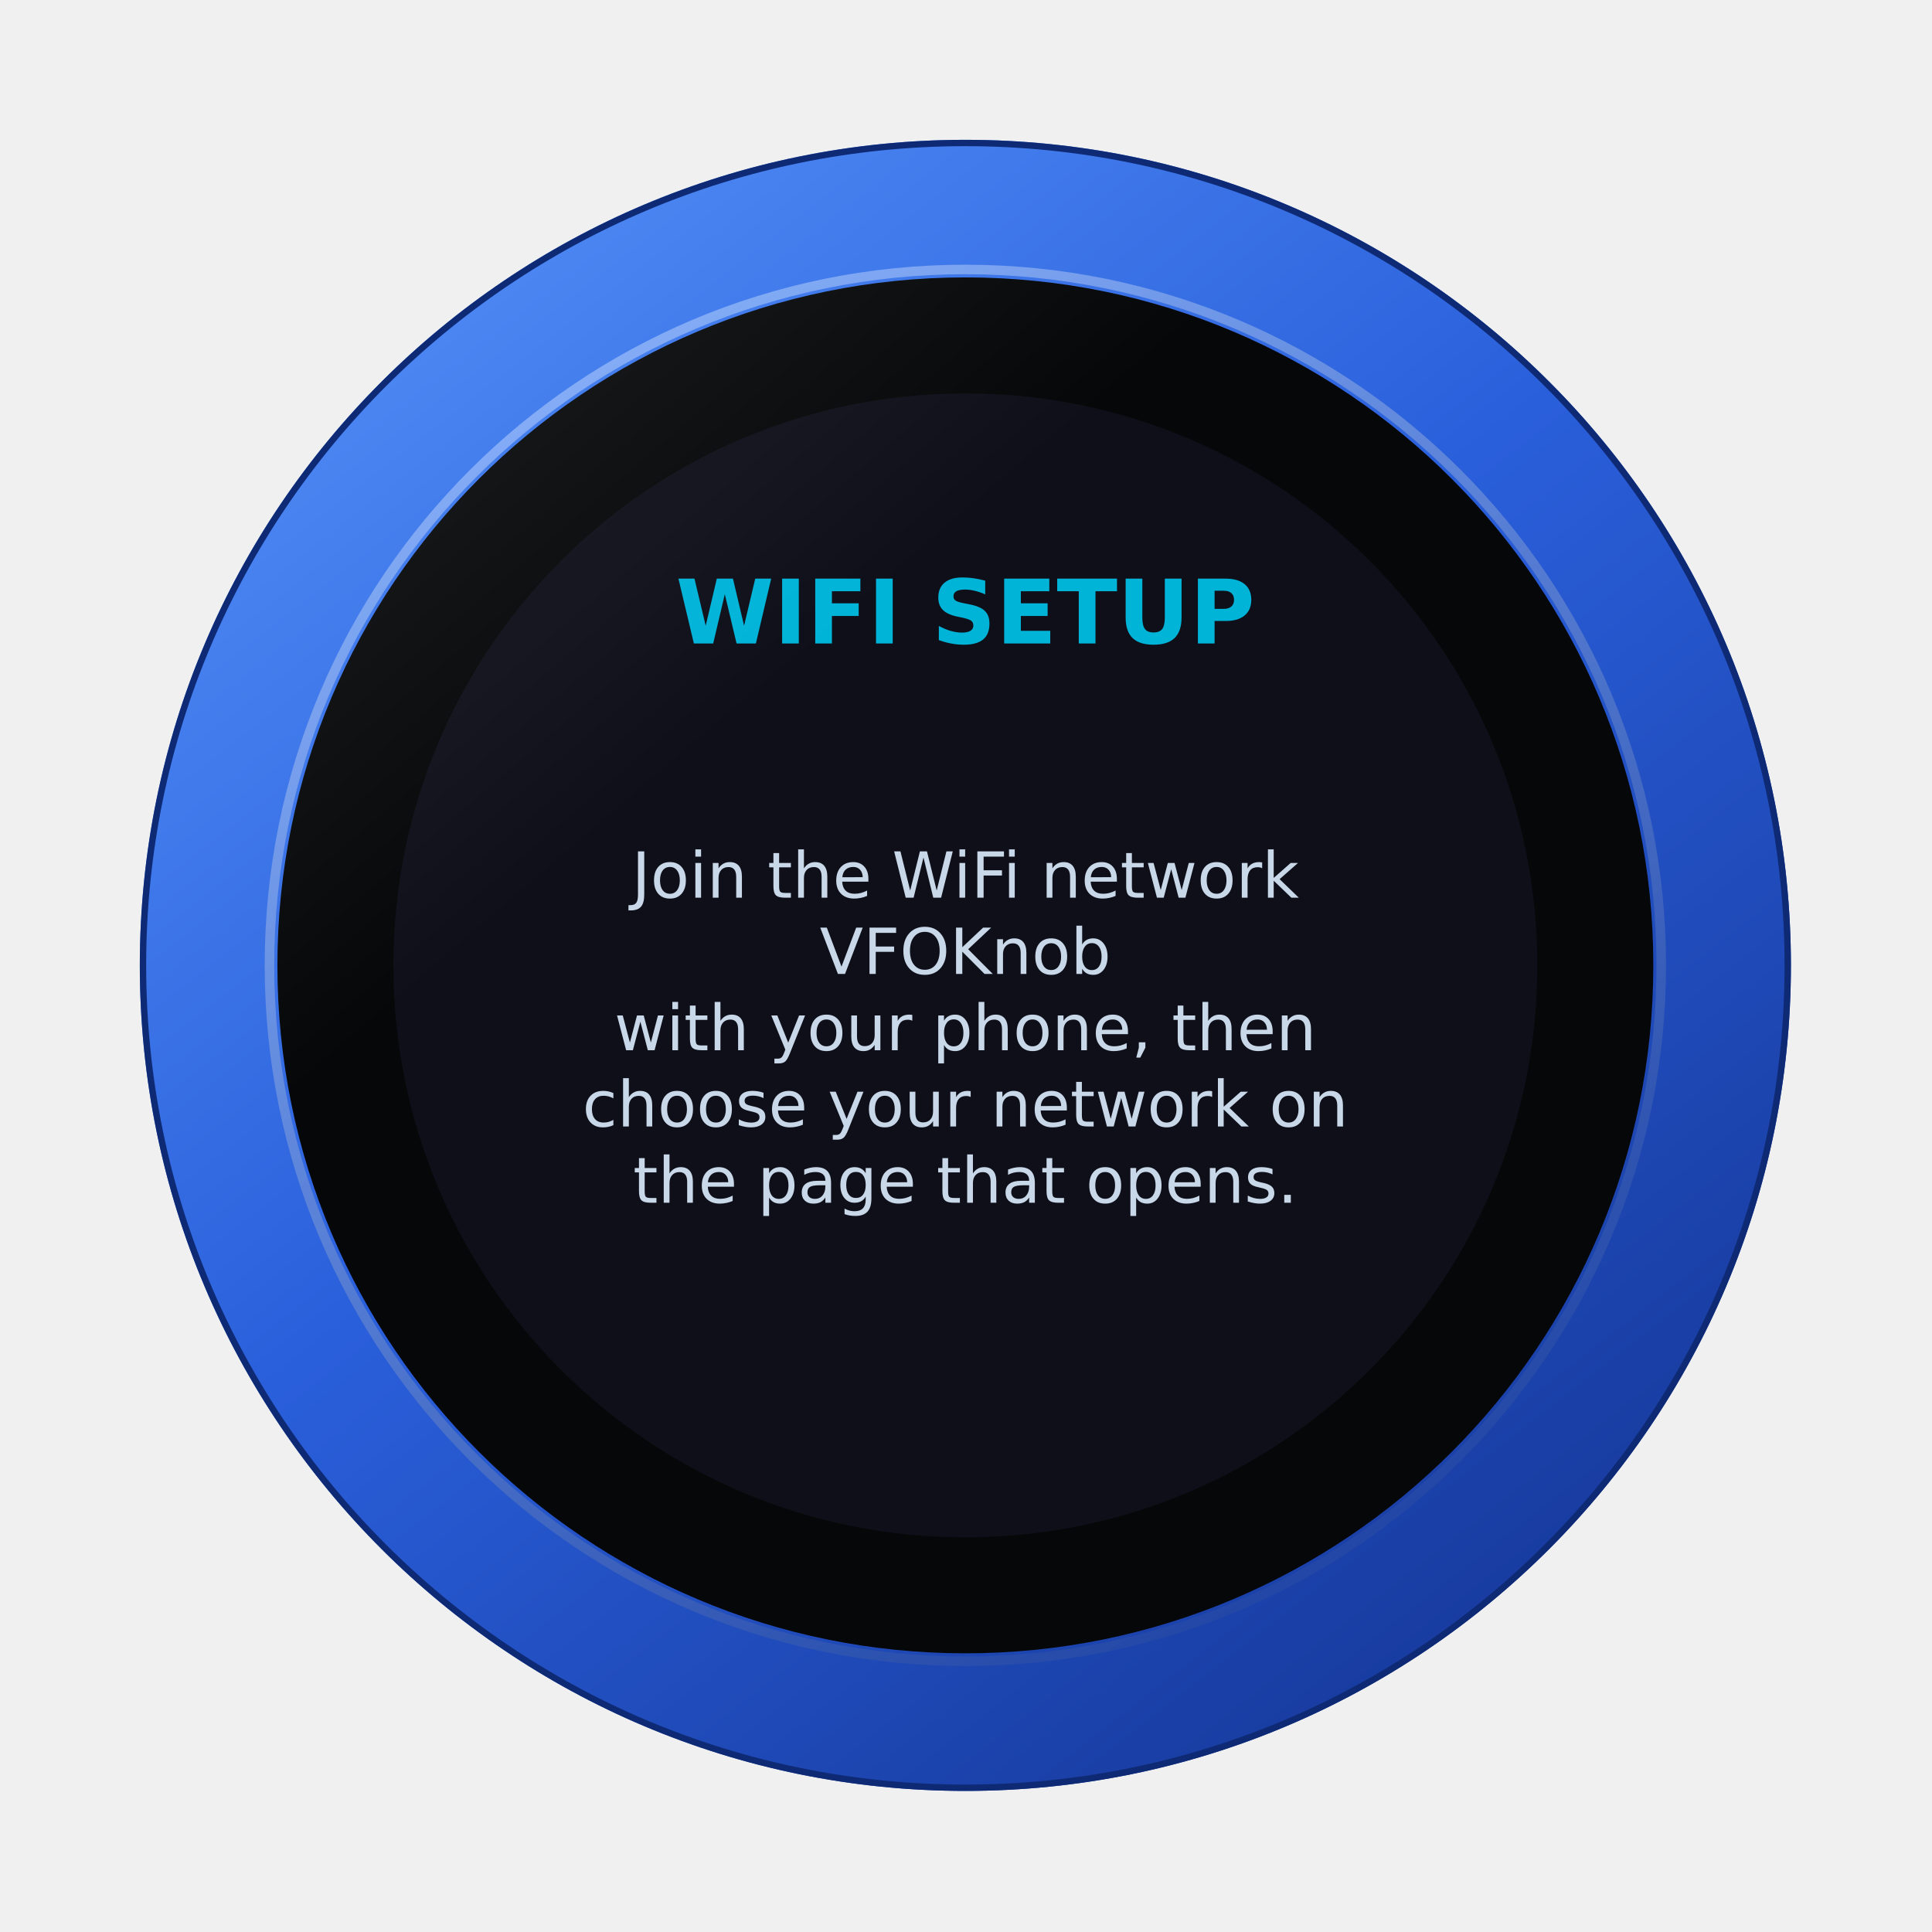
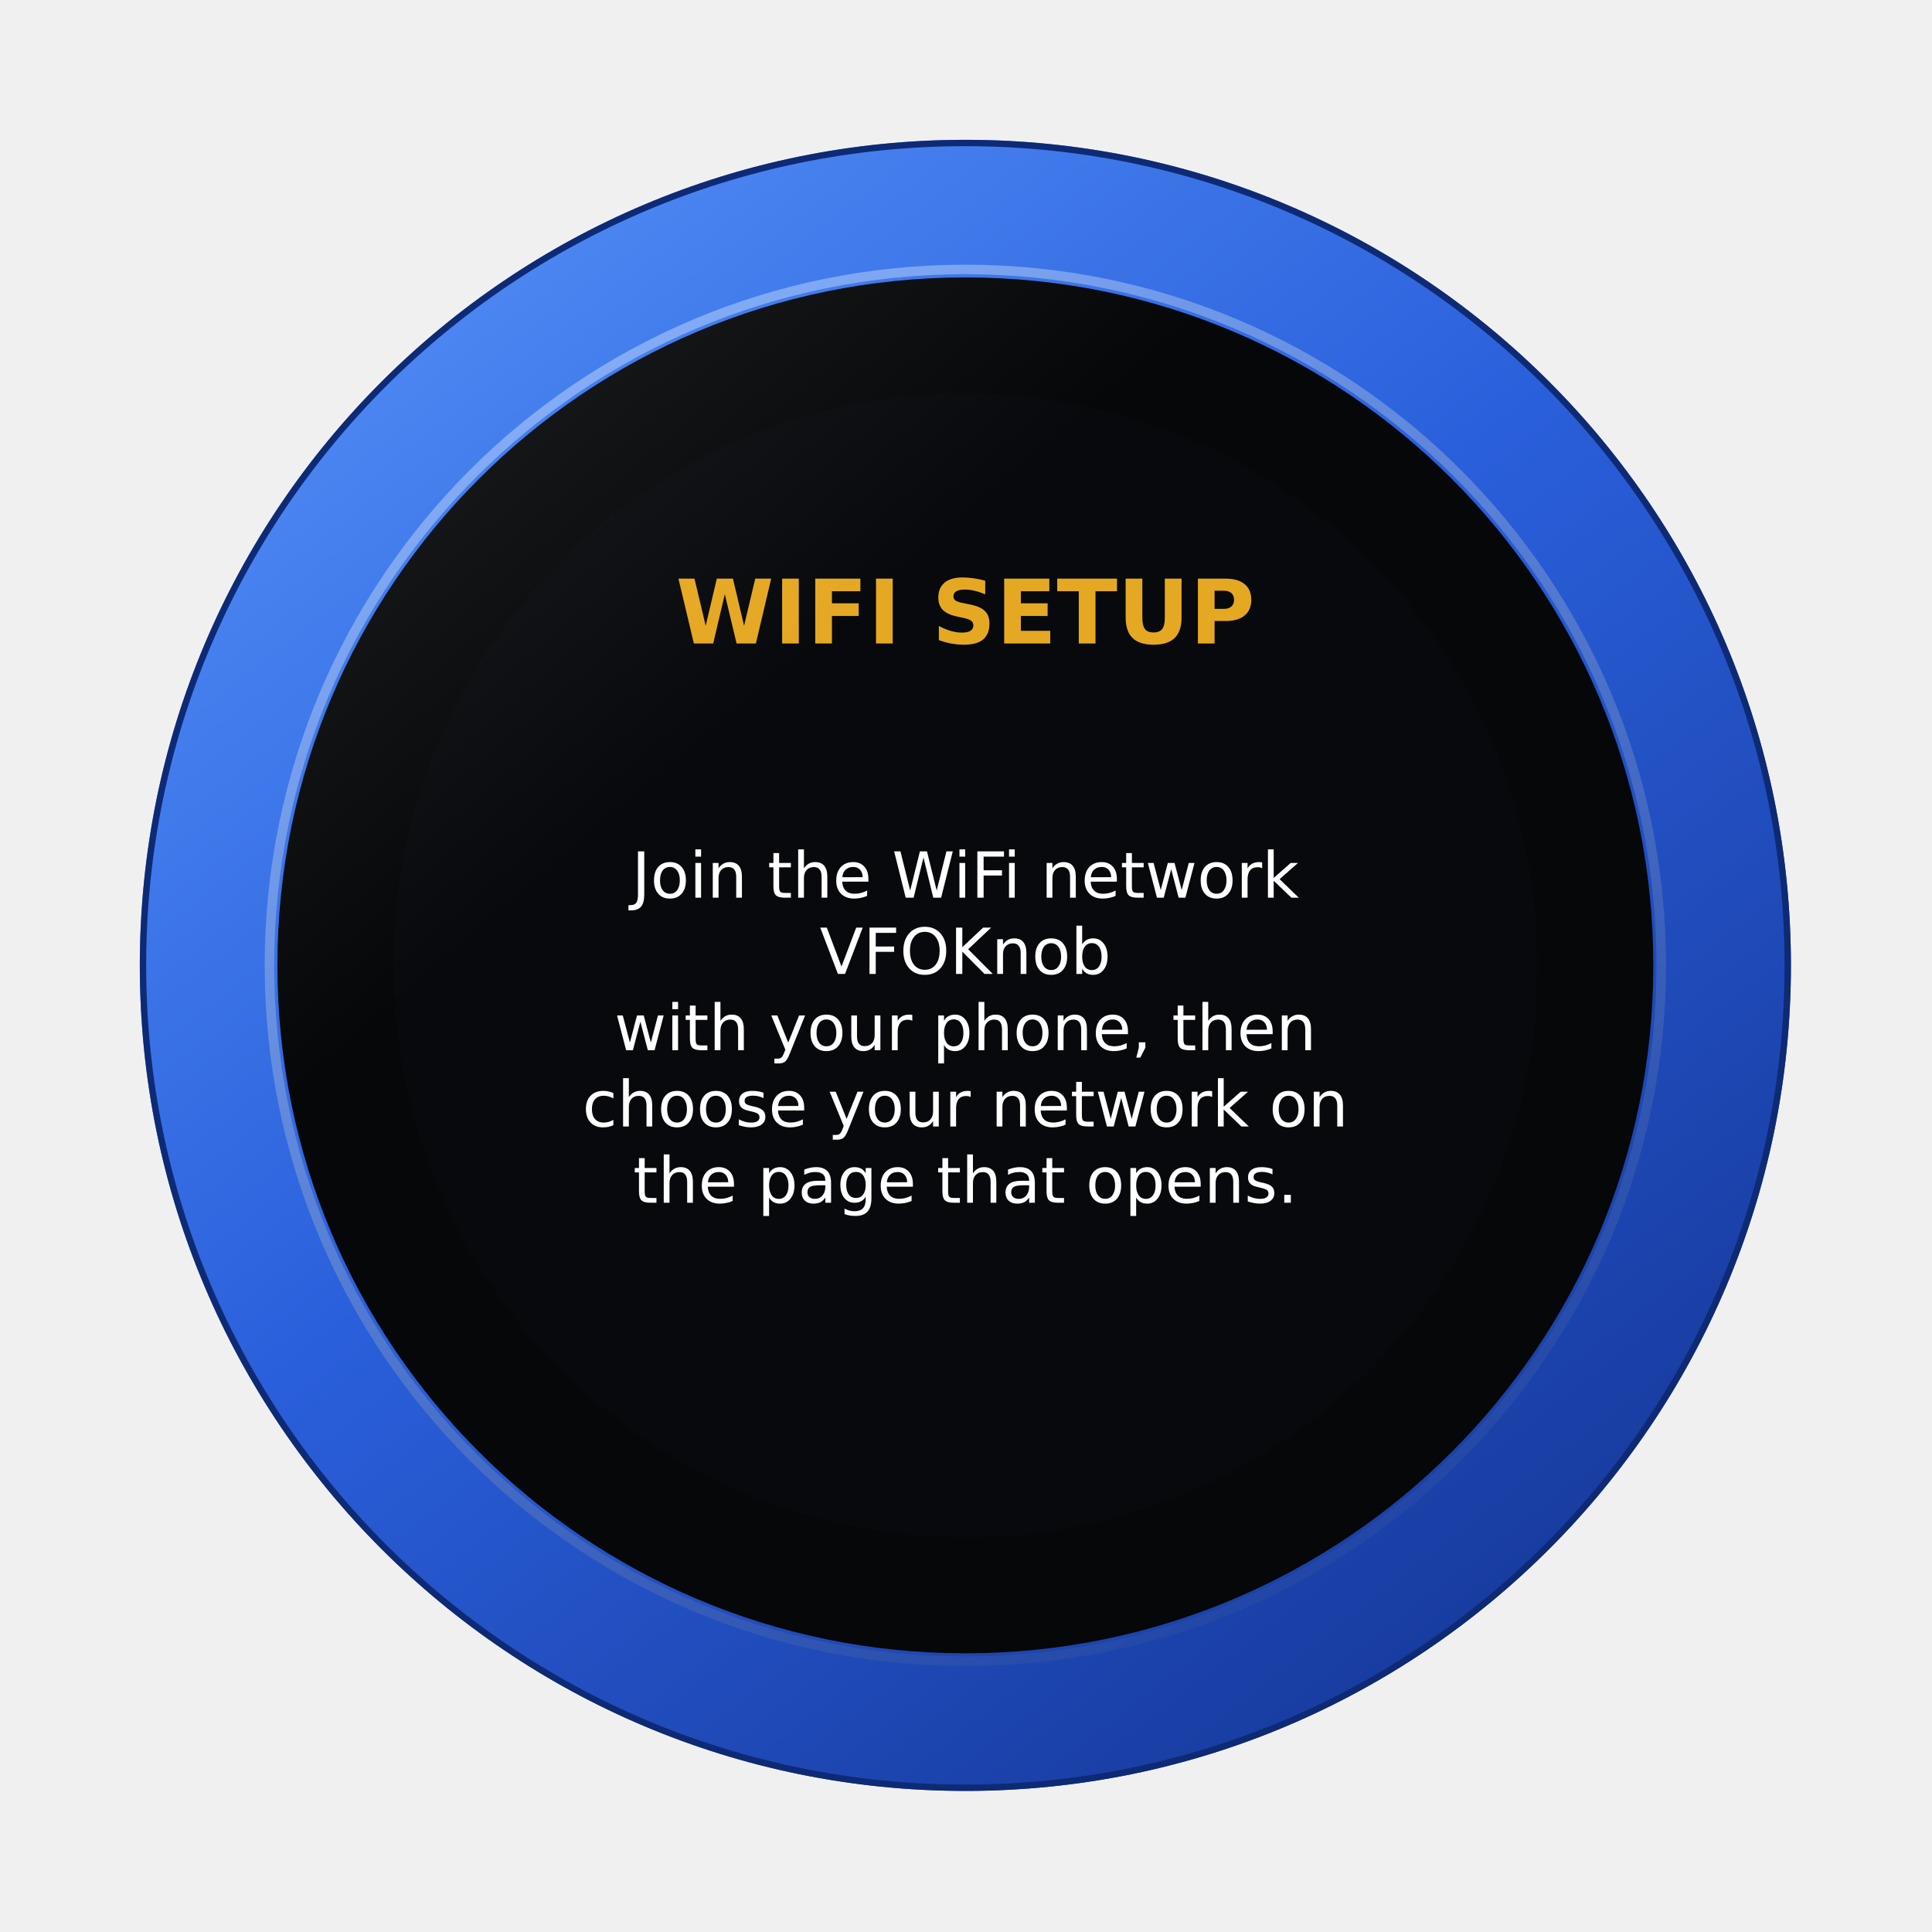
<svg xmlns="http://www.w3.org/2000/svg" viewBox="0 0 608 608" width="608" height="608" role="img" aria-label="The knob asks to be joined on its hotspot">
  <defs>
    <clipPath id="setup-02-glass">
      <circle cx="180" cy="180" r="180" />
    </clipPath>
    <linearGradient id="setup-02-alu" x1="0.15" y1="0.05" x2="0.85" y2="0.95">
      <stop offset="0" stop-color="#4F8BF5" />
      <stop offset="0.45" stop-color="#2A5FDB" />
      <stop offset="1" stop-color="#16389A" />
    </linearGradient>
    <linearGradient id="setup-02-chamfer" x1="0.2" y1="0" x2="0.8" y2="1">
      <stop offset="0" stop-color="#9CC0FF" />
      <stop offset="1" stop-color="#1B3F9E" />
    </linearGradient>
    <linearGradient id="setup-02-gloss" x1="0" y1="0" x2="0.6" y2="0.7">
      <stop offset="0" stop-color="#FFFFFF" stop-opacity="0.10" />
      <stop offset="0.5" stop-color="#FFFFFF" stop-opacity="0" />
    </linearGradient>
    <linearGradient id="setup-02-upd" x1="0" y1="0" x2="0" y2="1">
      <stop offset="0" stop-color="#262015" />
      <stop offset="1" stop-color="#0C0E13" />
    </linearGradient>
    <marker id="setup-02-arrow" viewBox="0 0 10 10" refX="7" refY="5" markerWidth="7" markerHeight="7" orient="auto-start-reverse">
      <path d="M0,1 L10,5 L0,9 z" fill="#E0902A" />
    </marker>
  </defs>
  <circle cx="303.8" cy="303.8" r="259.8" fill="url(#setup-02-alu)" />
  <circle cx="303.8" cy="303.8" r="258.8" fill="none" stroke="#0E2A74" stroke-width="2" />
  <circle cx="303.8" cy="303.8" r="219.0" fill="none" stroke="url(#setup-02-chamfer)" stroke-width="3" opacity="0.8" />
  <circle cx="303.8" cy="303.8" r="216.5" fill="#060709" />
  <g transform="translate(123.8,123.8)">
    <g clip-path="url(#setup-02-glass)">
-       <rect x="0" y="0" width="360" height="360" fill="#0F0F1A" />
-       <text x="180.0" y="78.7" font-size="28" fill="#00B4D8" font-family="DejaVu Sans,Verdana,sans-serif" font-weight="600" text-anchor="middle">WIFI SETUP</text>
-       <text x="180.0" y="158.7" font-size="20" fill="#C8D8E8" font-family="DejaVu Sans,Verdana,sans-serif" font-weight="400" text-anchor="middle">Join the WiFi network</text>
-       <text x="180.0" y="182.7" font-size="20" fill="#C8D8E8" font-family="DejaVu Sans,Verdana,sans-serif" font-weight="400" text-anchor="middle">VFOKnob</text>
-       <text x="180.0" y="206.7" font-size="20" fill="#C8D8E8" font-family="DejaVu Sans,Verdana,sans-serif" font-weight="400" text-anchor="middle">with your phone, then</text>
-       <text x="180.0" y="230.7" font-size="20" fill="#C8D8E8" font-family="DejaVu Sans,Verdana,sans-serif" font-weight="400" text-anchor="middle">choose your network on</text>
-       <text x="180.0" y="254.7" font-size="20" fill="#C8D8E8" font-family="DejaVu Sans,Verdana,sans-serif" font-weight="400" text-anchor="middle">the page that opens.</text>
+       <rect x="0" y="0" width="360" height="360" fill="#08090C" />
+       <text x="180.0" y="78.7" font-size="28" fill="#E5A823" font-family="DejaVu Sans,Verdana,sans-serif" font-weight="600" text-anchor="middle">WIFI SETUP</text>
+       <text x="180.0" y="158.7" font-size="20" fill="#FFFFFF" font-family="DejaVu Sans,Verdana,sans-serif" font-weight="400" text-anchor="middle">Join the WiFi network</text>
+       <text x="180.0" y="182.7" font-size="20" fill="#FFFFFF" font-family="DejaVu Sans,Verdana,sans-serif" font-weight="400" text-anchor="middle">VFOKnob</text>
+       <text x="180.0" y="206.7" font-size="20" fill="#FFFFFF" font-family="DejaVu Sans,Verdana,sans-serif" font-weight="400" text-anchor="middle">with your phone, then</text>
+       <text x="180.0" y="230.7" font-size="20" fill="#FFFFFF" font-family="DejaVu Sans,Verdana,sans-serif" font-weight="400" text-anchor="middle">choose your network on</text>
+       <text x="180.0" y="254.7" font-size="20" fill="#FFFFFF" font-family="DejaVu Sans,Verdana,sans-serif" font-weight="400" text-anchor="middle">the page that opens.</text>
    </g>
  </g>
  <circle cx="303.8" cy="303.8" r="216.5" fill="url(#setup-02-gloss)" />
</svg>
